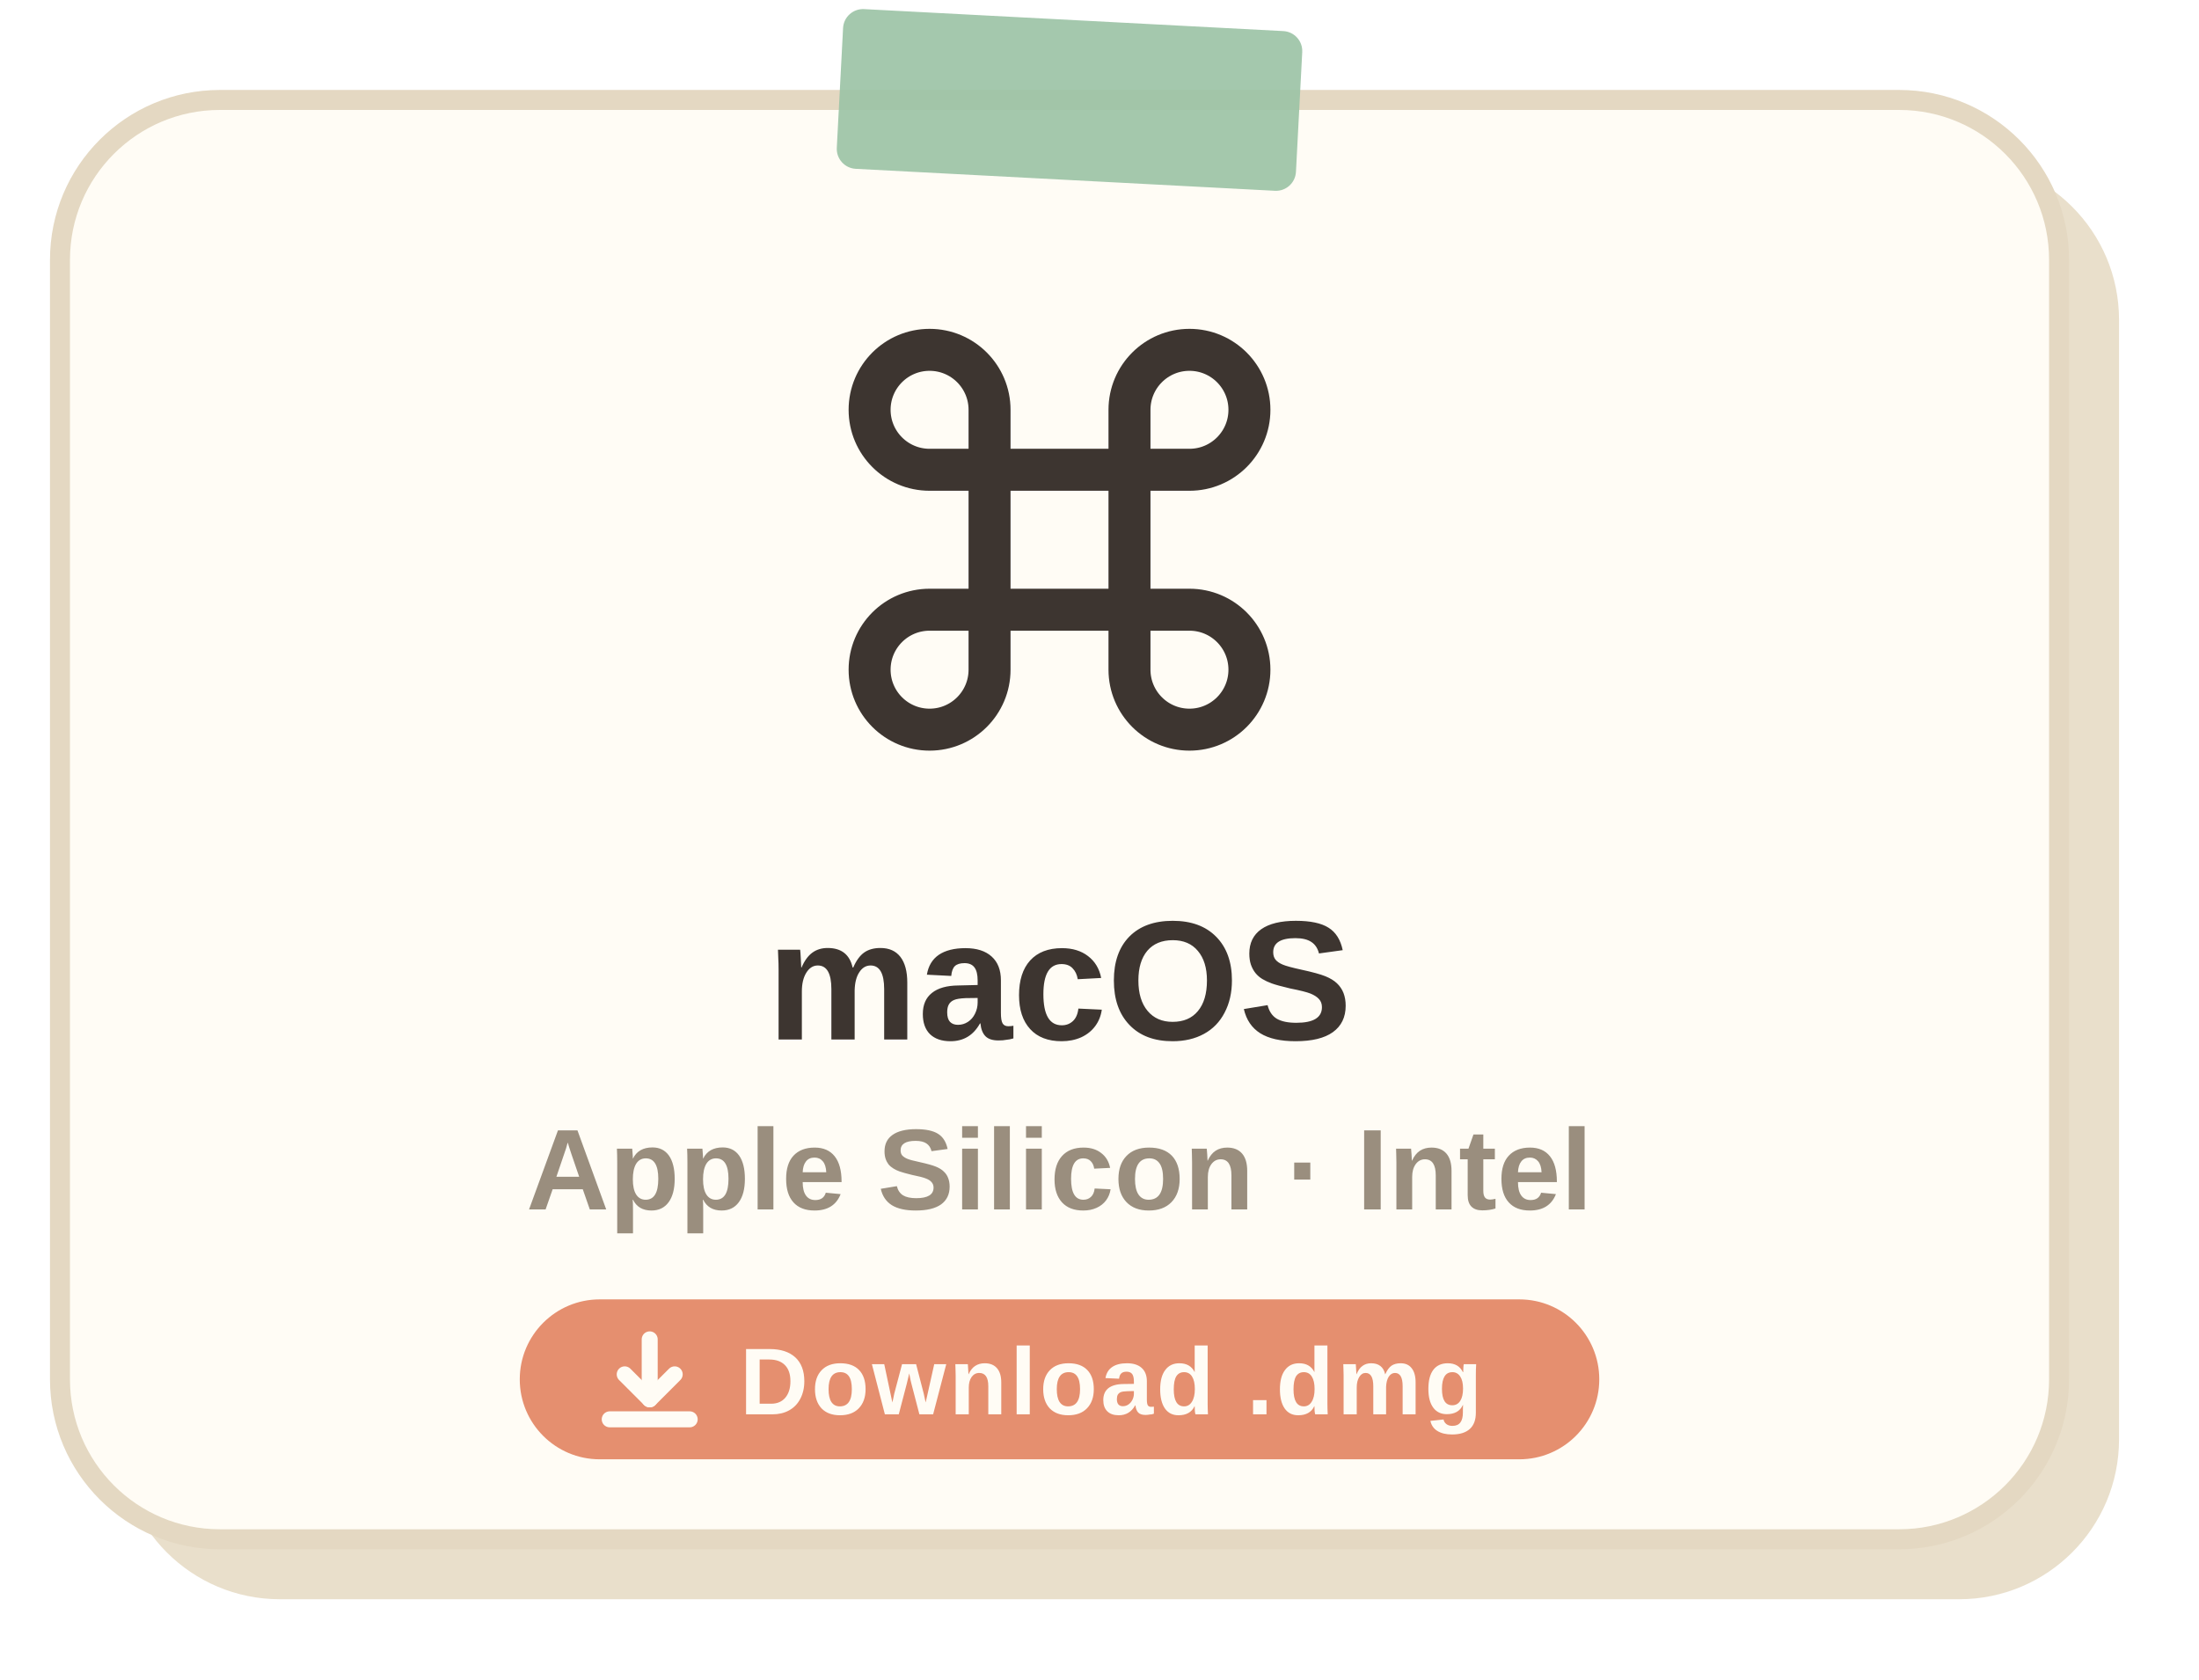
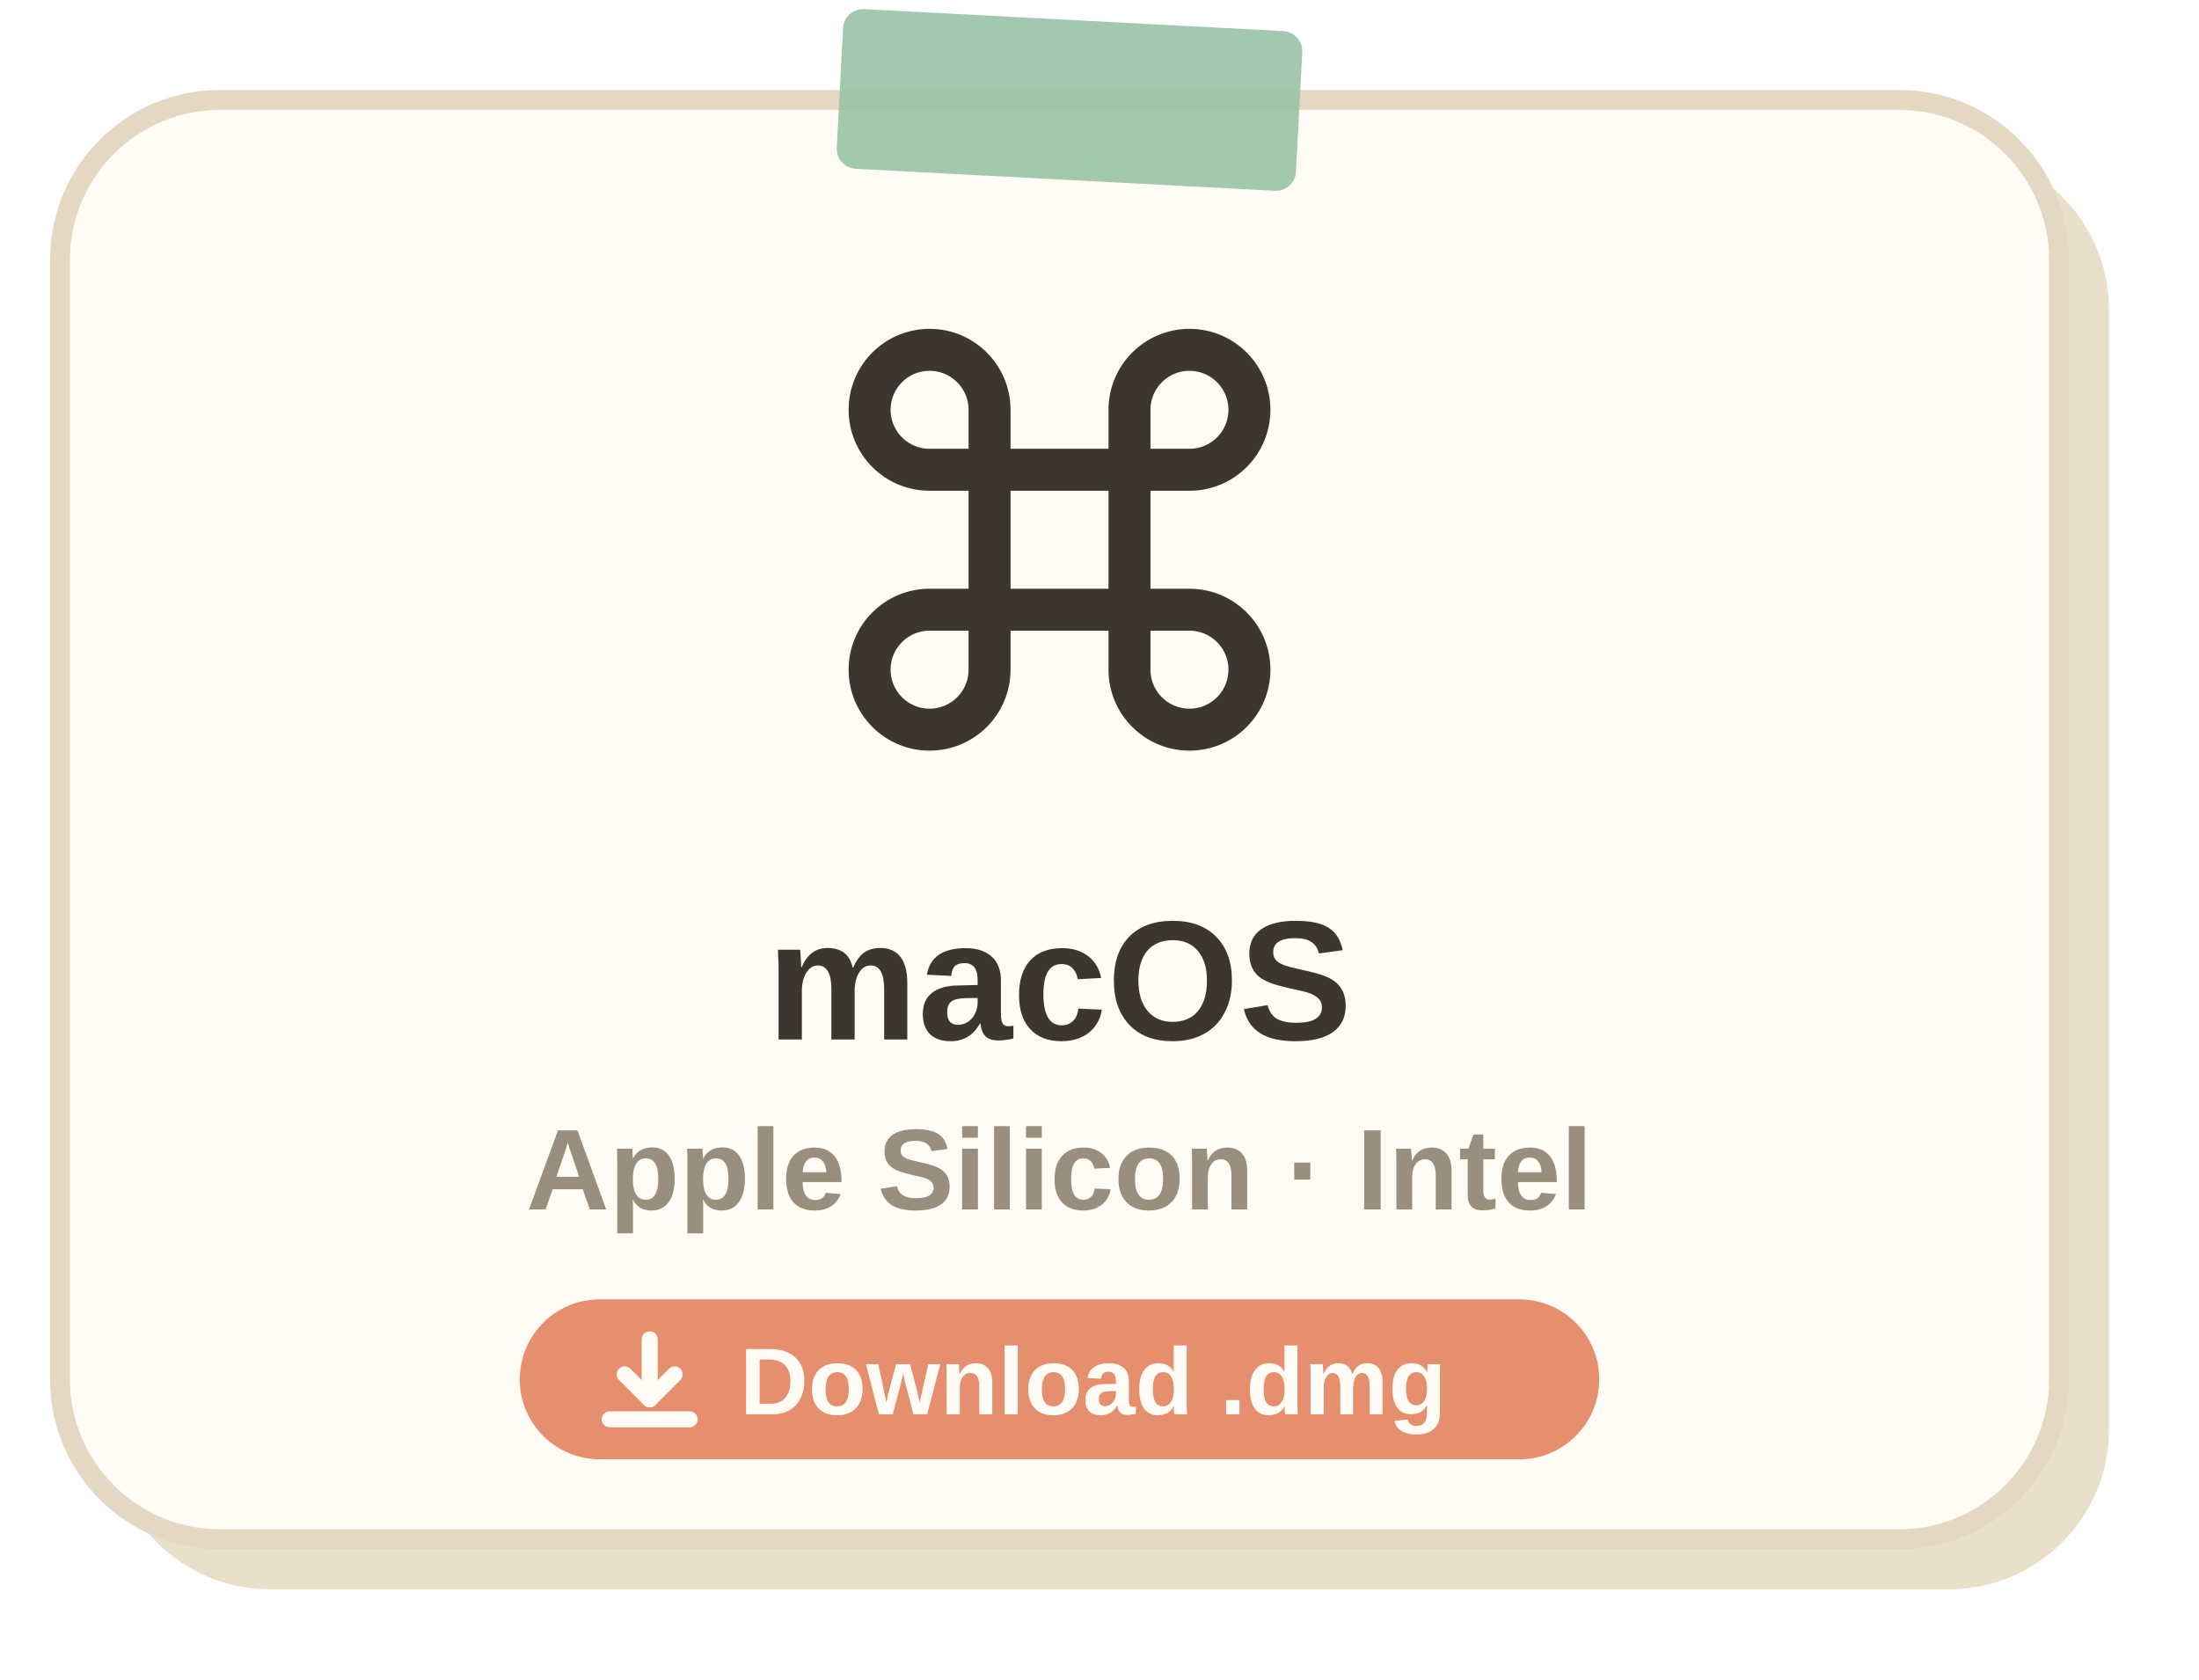
<svg xmlns="http://www.w3.org/2000/svg" width="220" height="168" viewBox="0 0 220 168">
-   <rect x="12" y="16" width="200" height="144" rx="16" fill="#E9DFCB" />
+   <rect x="11" y="15" width="200" height="144" rx="16" fill="#E9DFCB" />
  <rect x="6" y="10" width="200" height="144" rx="16" fill="#FFFCF5" stroke="#E4D8C2" stroke-width="2" />
-   <rect x="84" y="2" width="46" height="16" rx="2" fill="#9CC3A6" opacity="0.92" transform="rotate(3 107 10)" />
+   <rect x="84.0" y="2" width="46" height="16" rx="2" fill="#9CC3A6" opacity="0.92" transform="rotate(3 107 10)" />
  <g transform="translate(106 54)">
    <g fill="none" stroke="#3D3530" stroke-width="4.2" stroke-linecap="round" stroke-linejoin="round">
      <path d="M-7 -7 h14 v14 h-14 z" />
      <path d="M-7 -7 v-6 a6 6 0 1 0 -6 6 z" />
      <path d="M7 -7 v-6 a6 6 0 1 1 6 6 z" />
      <path d="M-7 7 v6 a6 6 0 1 1 -6 -6 z" />
      <path d="M7 7 v6 a6 6 0 1 0 6 -6 z" />
    </g>
-     <circle cx="0" cy="0" r="22" fill="none" stroke="#9CC3A6" stroke-width="0" />
  </g>
-   <text x="106" y="104" text-anchor="middle" fill="#3D3530" font-family="Nunito, 'Segoe UI', -apple-system, 'Helvetica Neue', Arial, sans-serif" font-size="17" font-weight="800">macOS</text>
-   <text x="106" y="121" text-anchor="middle" fill="#9A8E7E" font-family="Nunito, 'Segoe UI', -apple-system, 'Helvetica Neue', Arial, sans-serif" font-size="11.5" font-weight="600">Apple Silicon · Intel</text>
+   <text x="106" y="104" font-family="Nunito, 'Segoe UI', -apple-system, 'Helvetica Neue', Arial, sans-serif" font-size="17" font-weight="800" fill="#3D3530" text-anchor="middle">macOS</text>
+   <text x="106" y="121" font-family="Nunito, 'Segoe UI', -apple-system, 'Helvetica Neue', Arial, sans-serif" font-size="11.5" font-weight="600" fill="#9A8E7E" text-anchor="middle">Apple Silicon · Intel</text>
  <rect x="52" y="130" width="108" height="16" rx="8" fill="#E58F6F" />
  <g fill="none" stroke="#FFFCF5" stroke-width="1.6" stroke-linecap="round" stroke-linejoin="round">
    <path d="M65 134 v6" />
    <path d="M62.5 137.5 l2.5 2.5 l2.5 -2.5" />
    <path d="M61 142 h8" />
  </g>
-   <text x="74" y="141.5" fill="#FFFCF5" font-family="Nunito, 'Segoe UI', -apple-system, 'Helvetica Neue', Arial, sans-serif" font-size="9.5" font-weight="800" letter-spacing="0.3">Download .dmg</text>
+   <text x="74.0" y="141.5" font-family="Nunito, 'Segoe UI', -apple-system, 'Helvetica Neue', Arial, sans-serif" font-size="9.5" font-weight="800" fill="#FFFCF5" text-anchor="start">Download .dmg</text>
</svg>
